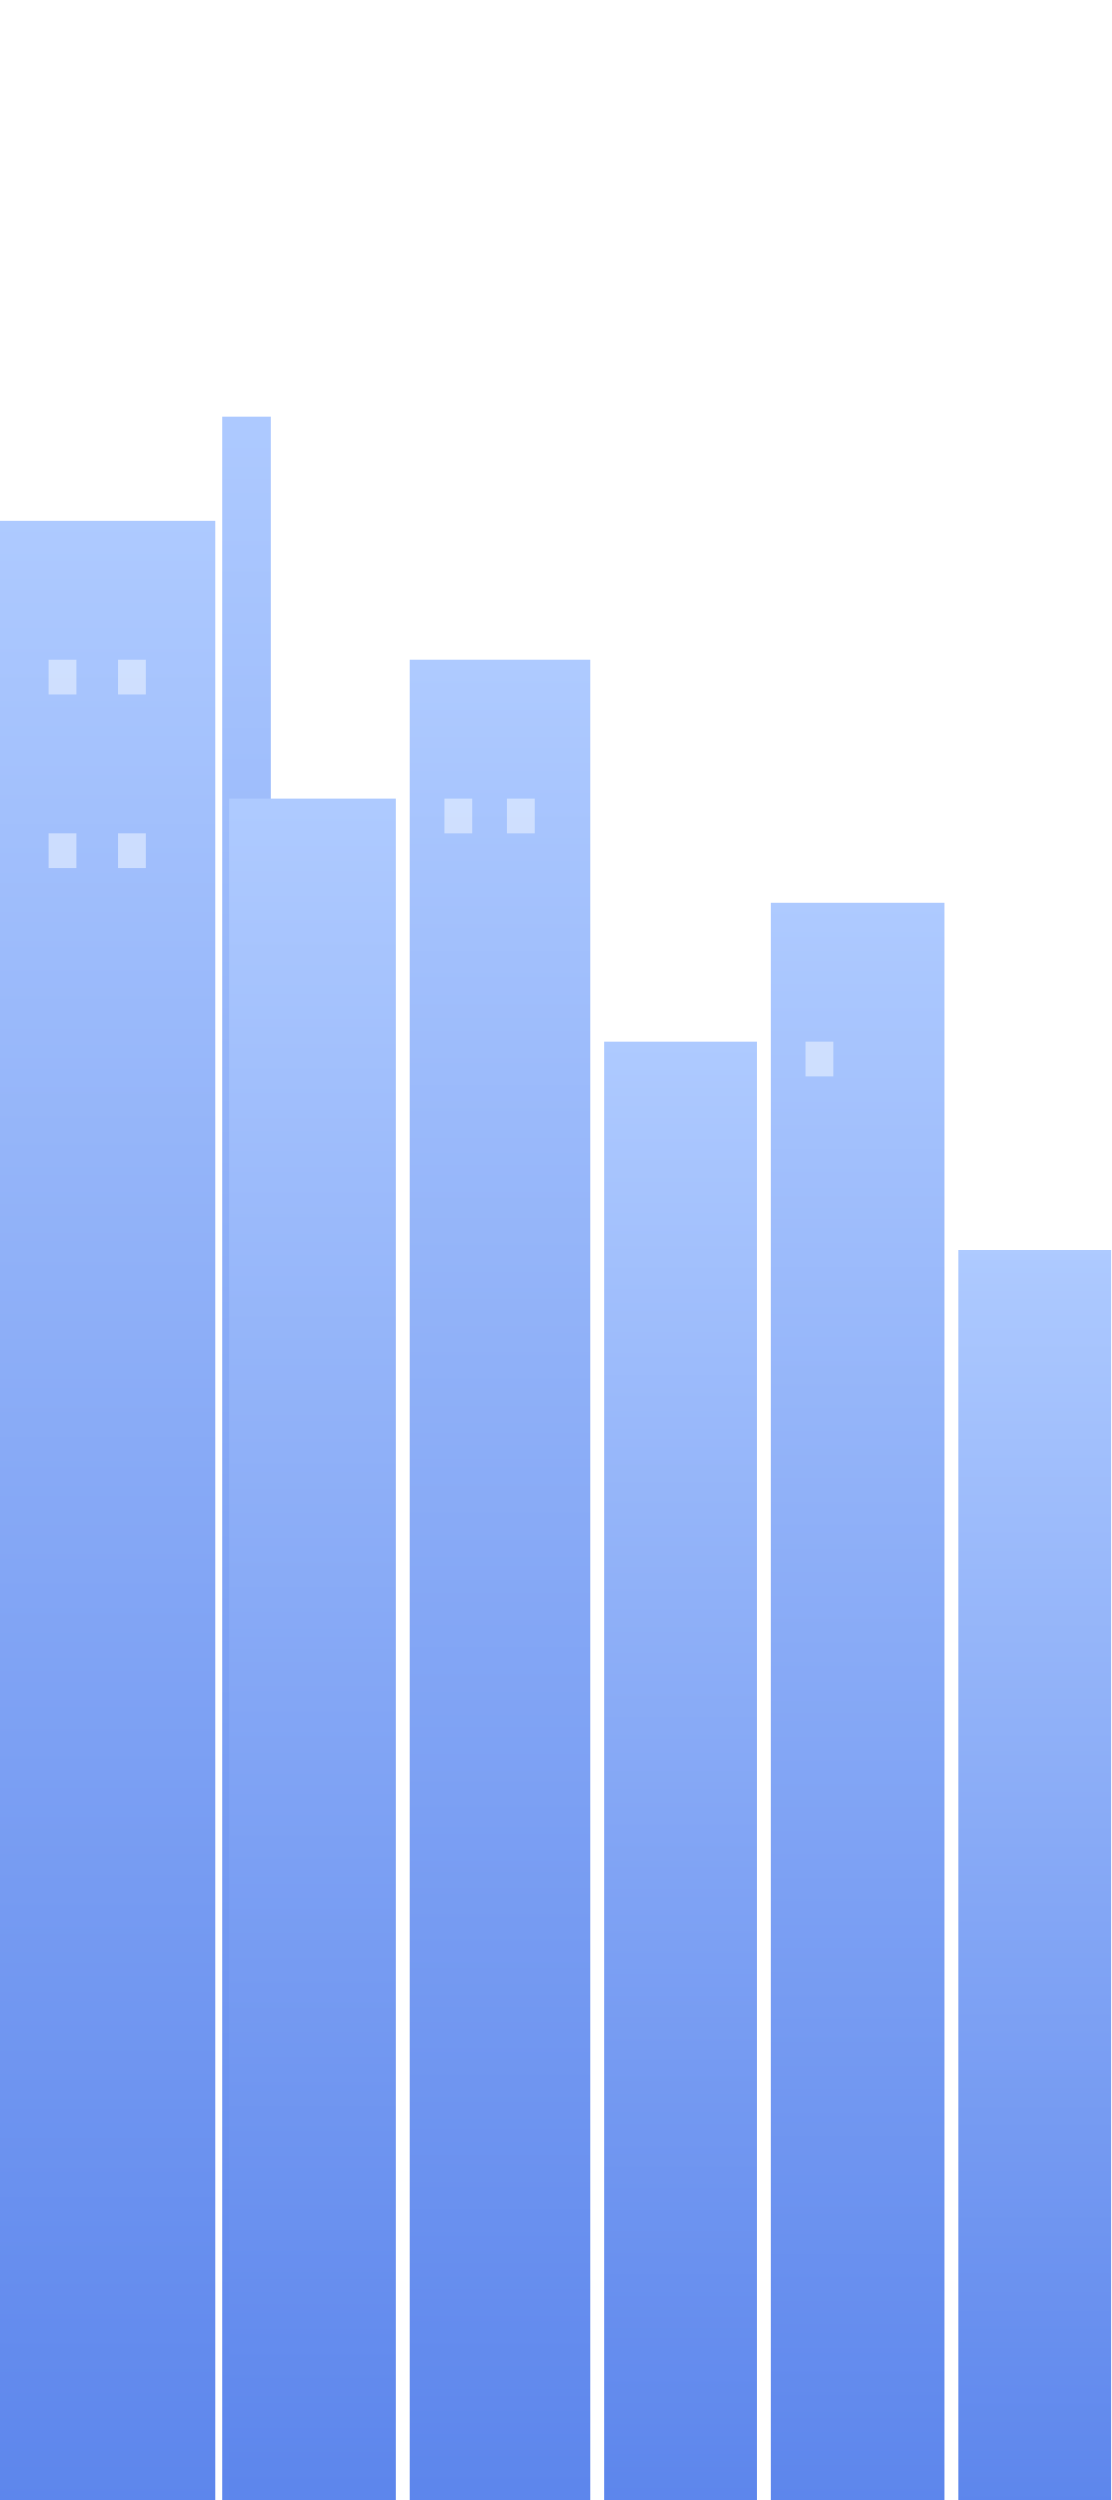
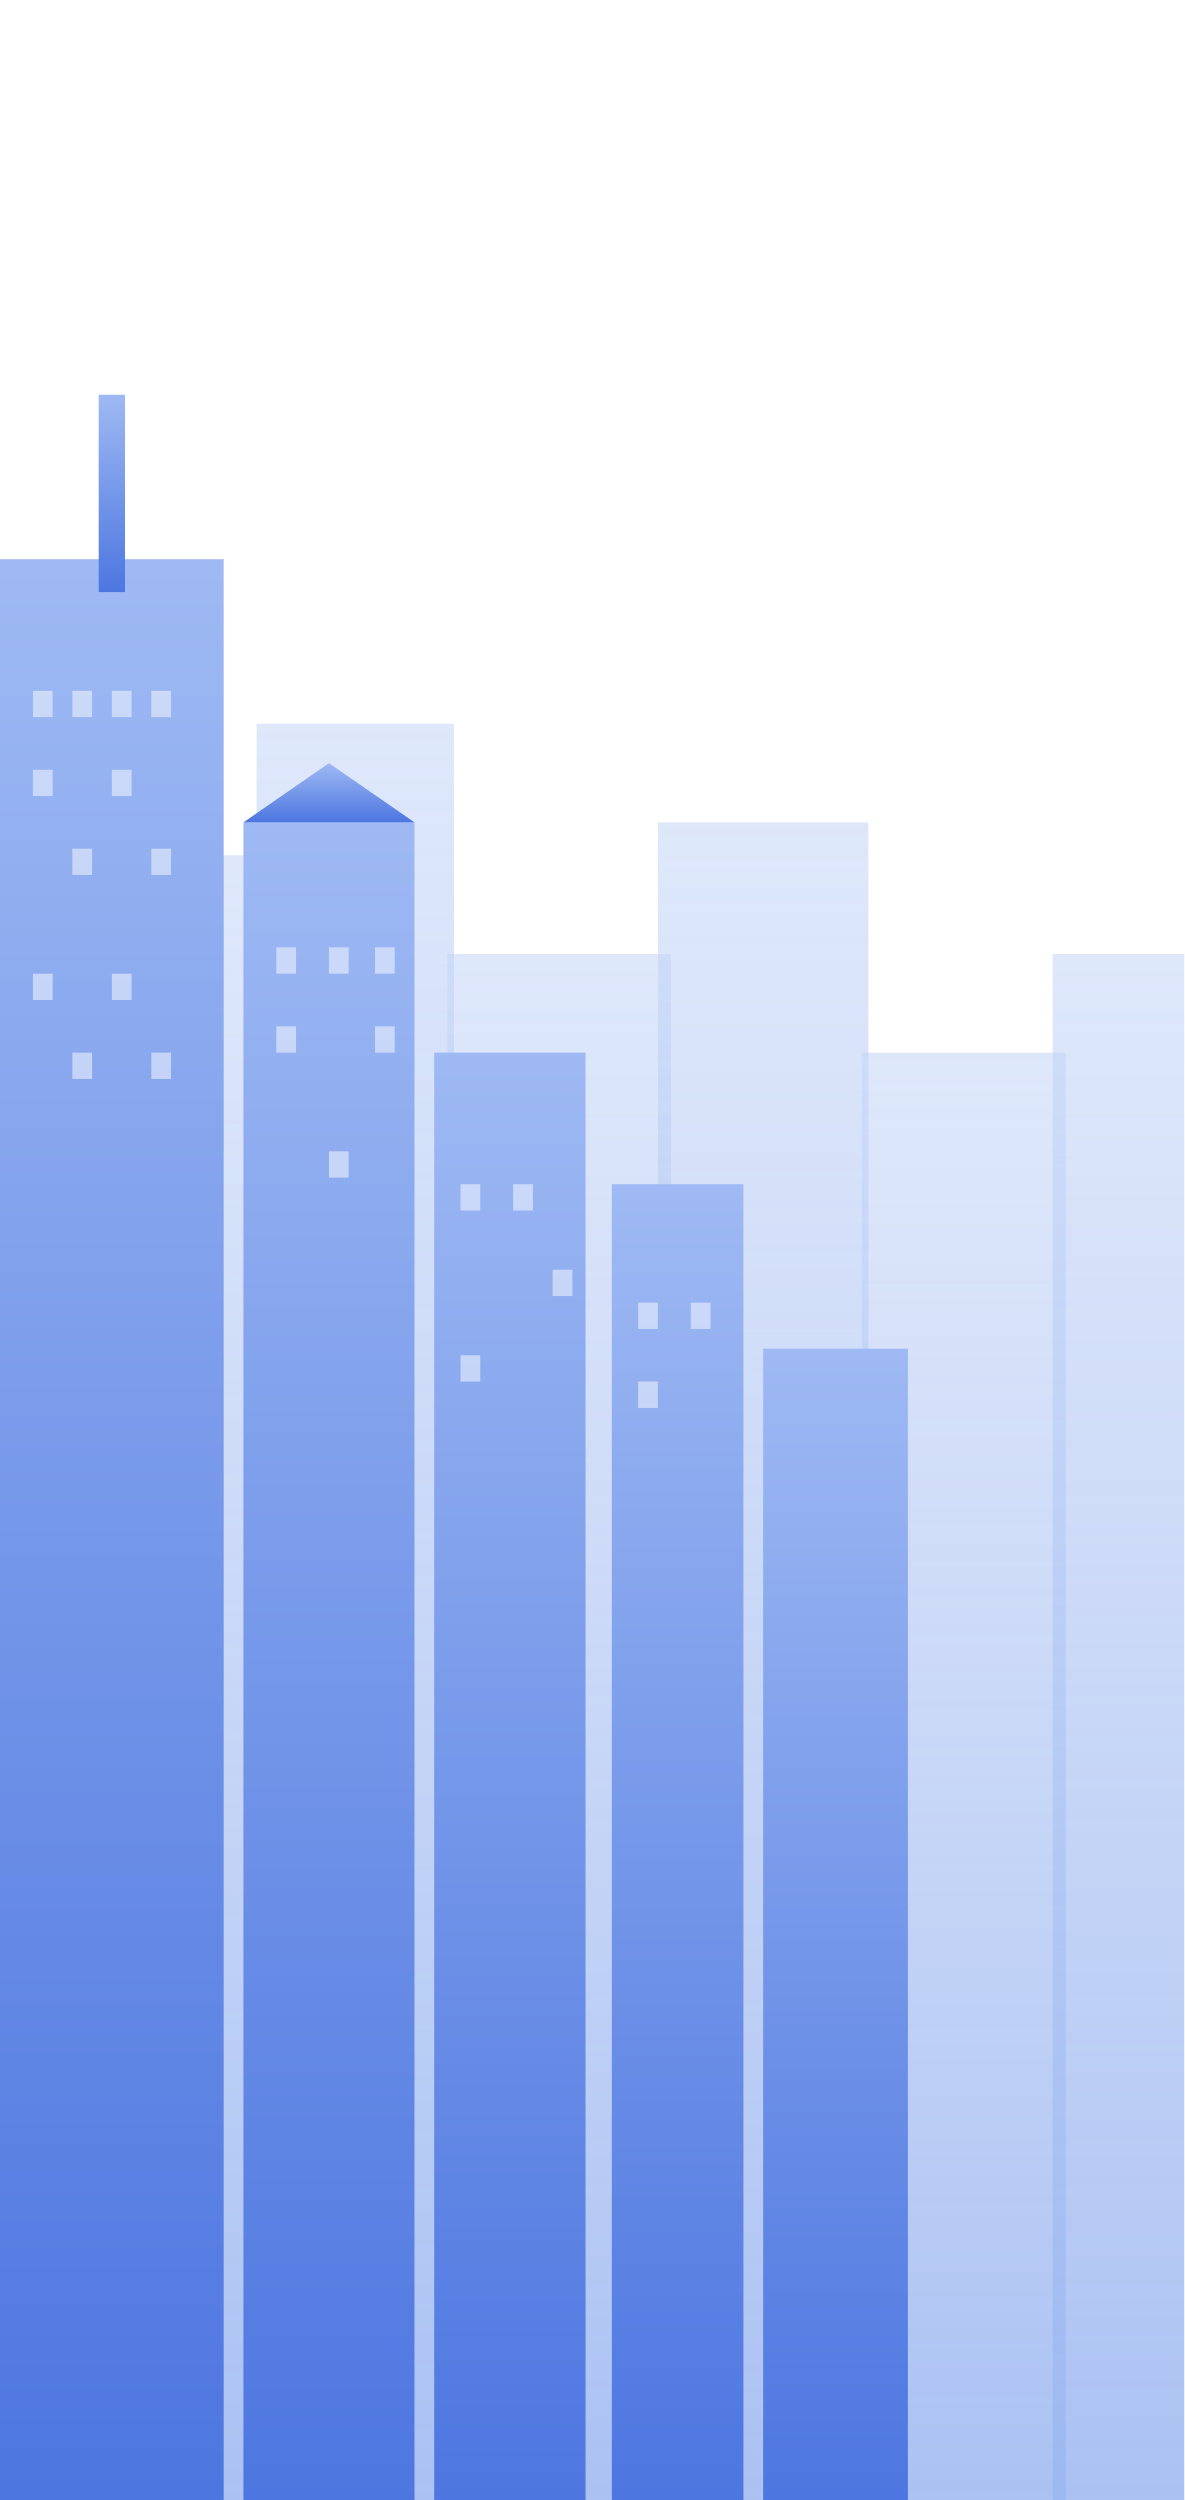
- <svg xmlns="http://www.w3.org/2000/svg" viewBox="0 0 320 720" preserveAspectRatio="xMinYMax meet" width="320" height="720">
+ <svg xmlns="http://www.w3.org/2000/svg" viewBox="0 0 360 760" preserveAspectRatio="xMinYMax meet" width="360" height="760">
  <defs>
-     <linearGradient id="cl" x1="0" y1="0" x2="0" y2="1">
-       <stop offset="0" stop-color="#aecaff" />
-       <stop offset="1" stop-color="#5d86ec" />
+     <linearGradient id="clBack" x1="0" y1="0" x2="0" y2="1">
+       <stop offset="0" stop-color="#c4d5f7" stop-opacity="0.55" />
+       <stop offset="1" stop-color="#9bb6f0" stop-opacity="0.85" />
+     </linearGradient>
+     <linearGradient id="clFront" x1="0" y1="0" x2="0" y2="1">
+       <stop offset="0" stop-color="#9eb9f3" />
+       <stop offset="1" stop-color="#4d76e0" />
    </linearGradient>
  </defs>
-   <g fill="url(#cl)">
-     <rect x="0" y="150" width="62" height="570" />
-     <rect x="64" y="120" width="14" height="600" />
-     <rect x="66" y="230" width="48" height="490" />
-     <rect x="118" y="190" width="52" height="530" />
-     <rect x="174" y="300" width="44" height="420" />
-     <rect x="222" y="260" width="50" height="460" />
-     <rect x="276" y="360" width="44" height="360" />
+   <g fill="url(#clBack)">
+     <rect x="0" y="260" width="80" height="500" />
+     <rect x="78" y="220" width="60" height="540" />
+     <rect x="136" y="290" width="68" height="470" />
+     <rect x="200" y="250" width="64" height="510" />
+     <rect x="262" y="320" width="62" height="440" />
+     <rect x="320" y="290" width="40" height="470" />
  </g>
-   <g fill="#eaf2ff" opacity="0.6">
-     <rect x="14" y="190" width="8" height="10" />
-     <rect x="34" y="190" width="8" height="10" />
-     <rect x="14" y="240" width="8" height="10" />
-     <rect x="34" y="240" width="8" height="10" />
-     <rect x="128" y="230" width="8" height="10" />
-     <rect x="146" y="230" width="8" height="10" />
-     <rect x="232" y="300" width="8" height="10" />
+   <g fill="url(#clFront)">
+     <rect x="0" y="170" width="68" height="590" />
+     <rect x="30" y="120" width="8" height="60" />
+     <rect x="74" y="250" width="52" height="510" />
+     <polygon points="74,250 100,232 126,250" />
+     <rect x="132" y="320" width="46" height="440" />
+     <rect x="186" y="360" width="40" height="400" />
+     <rect x="232" y="410" width="44" height="350" />
+   </g>
+   <g fill="#f4f8ff" opacity="0.55">
+     <g>
+       <rect x="10" y="210" width="6" height="8" />
+       <rect x="22" y="210" width="6" height="8" />
+       <rect x="34" y="210" width="6" height="8" />
+       <rect x="46" y="210" width="6" height="8" />
+       <rect x="10" y="234" width="6" height="8" />
+       <rect x="34" y="234" width="6" height="8" />
+       <rect x="22" y="258" width="6" height="8" />
+       <rect x="46" y="258" width="6" height="8" />
+       <rect x="10" y="296" width="6" height="8" />
+       <rect x="34" y="296" width="6" height="8" />
+       <rect x="22" y="320" width="6" height="8" />
+       <rect x="46" y="320" width="6" height="8" />
+     </g>
+     <g>
+       <rect x="84" y="288" width="6" height="8" />
+       <rect x="100" y="288" width="6" height="8" />
+       <rect x="114" y="288" width="6" height="8" />
+       <rect x="84" y="312" width="6" height="8" />
+       <rect x="114" y="312" width="6" height="8" />
+       <rect x="100" y="350" width="6" height="8" />
+     </g>
+     <g>
+       <rect x="140" y="360" width="6" height="8" />
+       <rect x="156" y="360" width="6" height="8" />
+       <rect x="168" y="386" width="6" height="8" />
+       <rect x="140" y="412" width="6" height="8" />
+     </g>
+     <g>
+       <rect x="194" y="396" width="6" height="8" />
+       <rect x="210" y="396" width="6" height="8" />
+       <rect x="194" y="420" width="6" height="8" />
+     </g>
  </g>
</svg>
